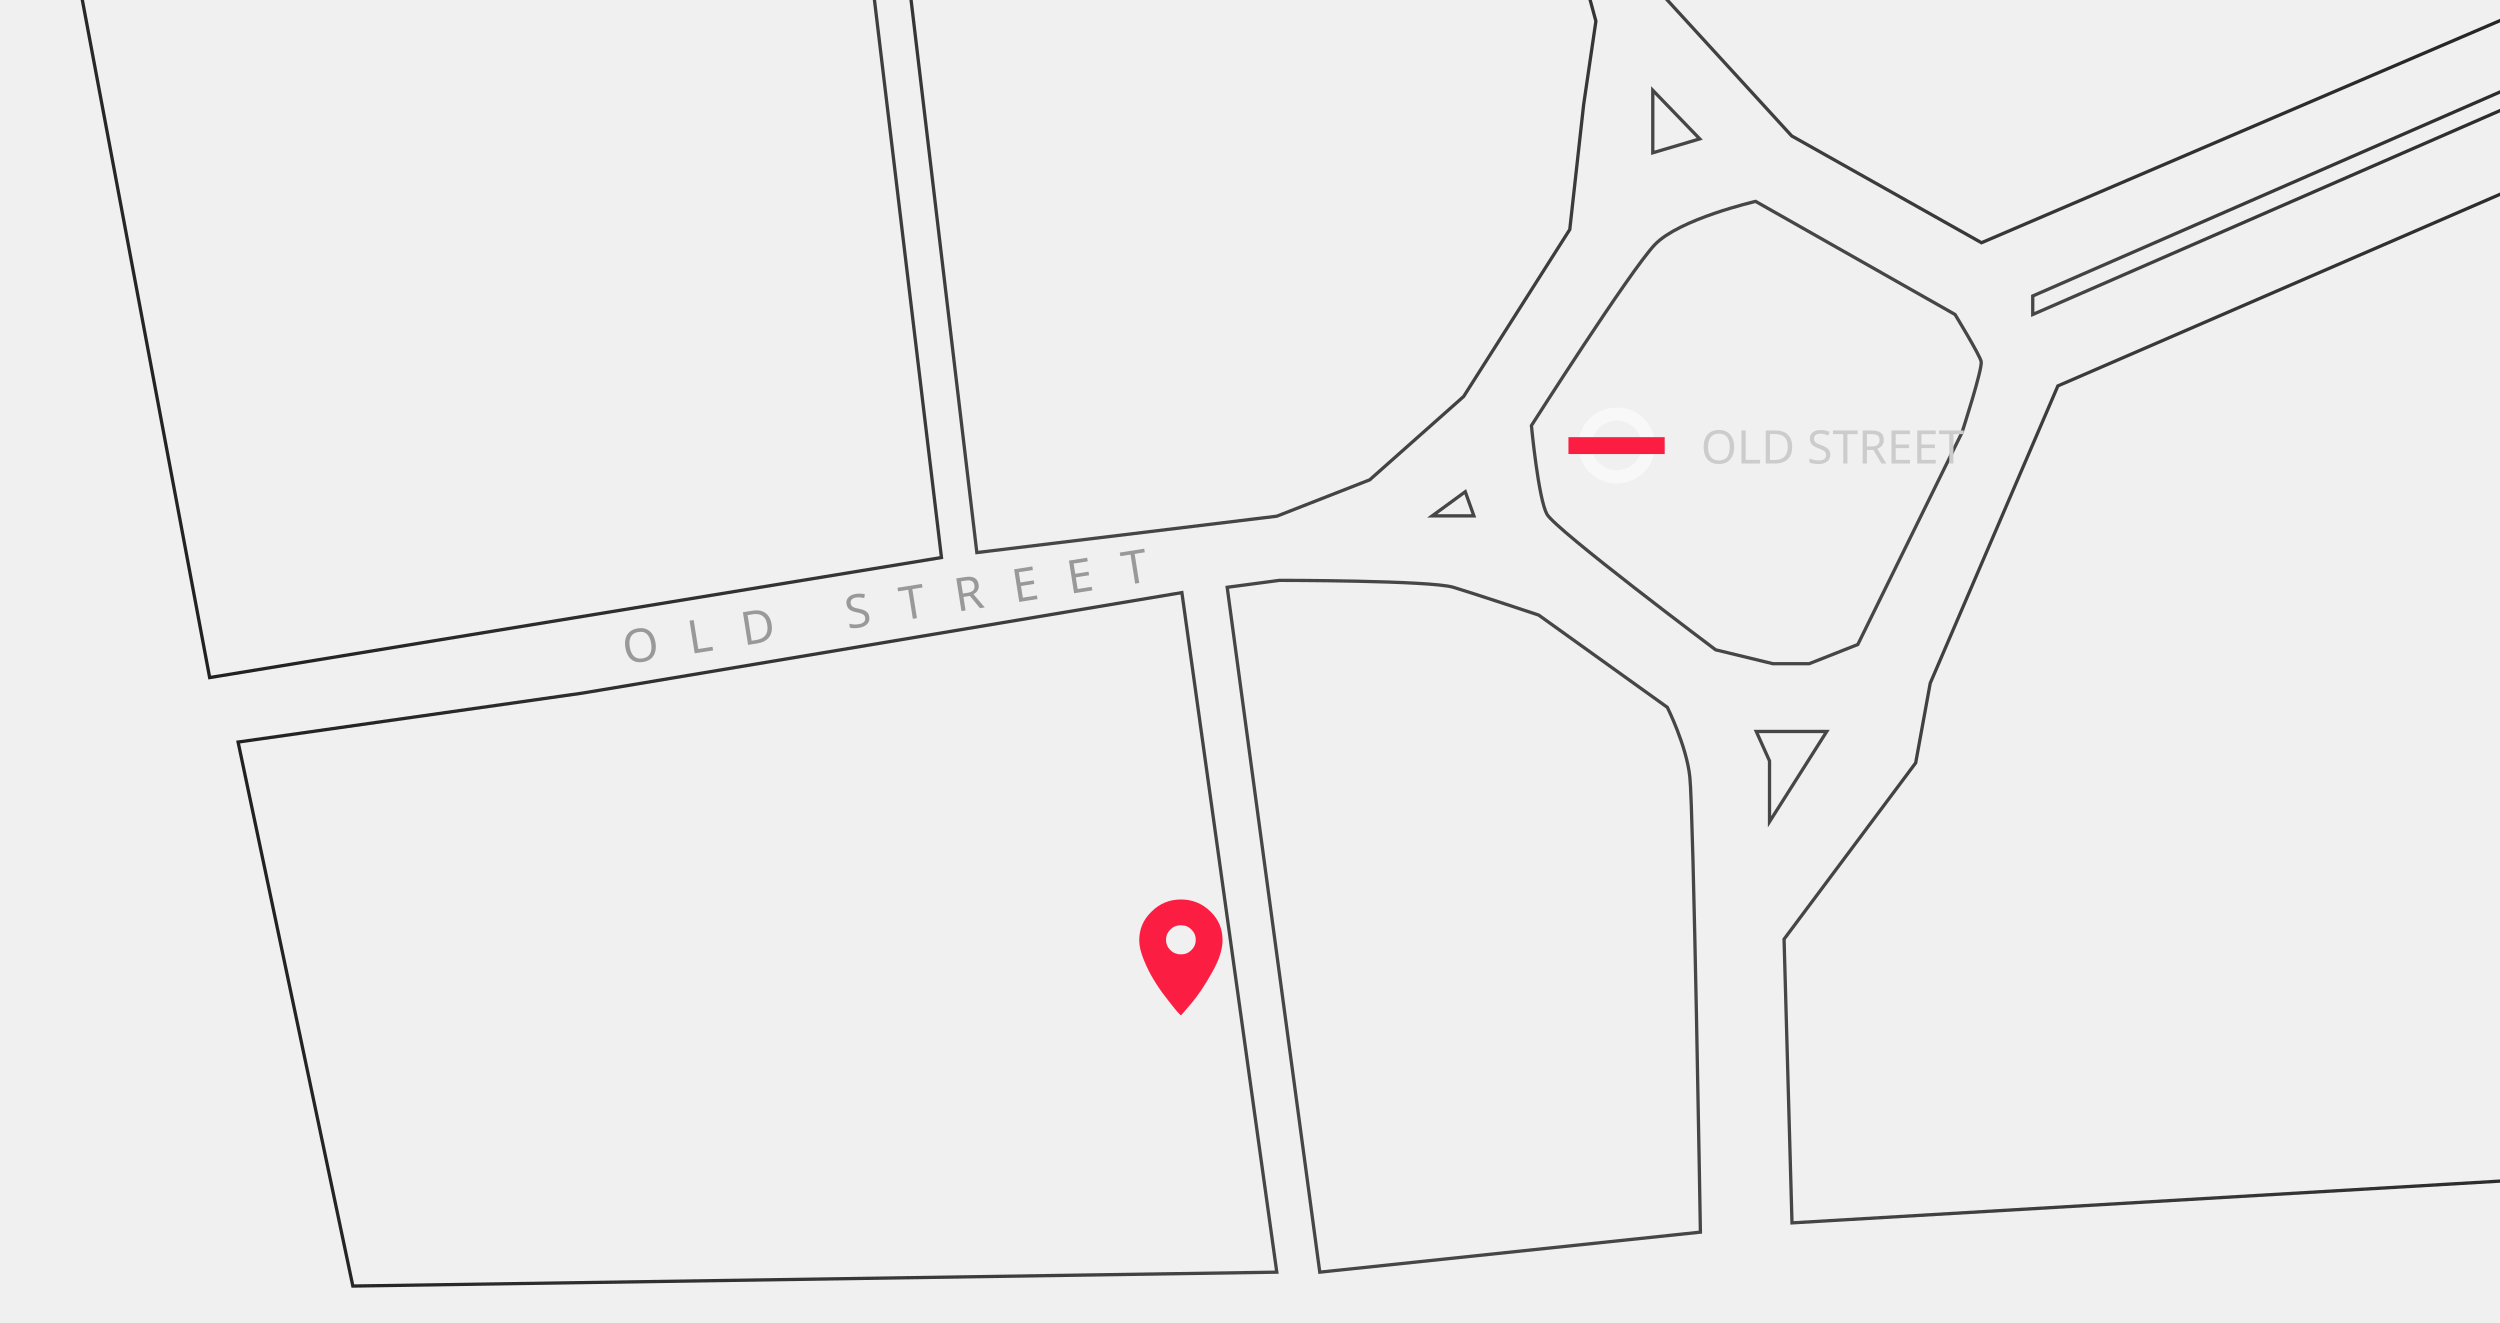
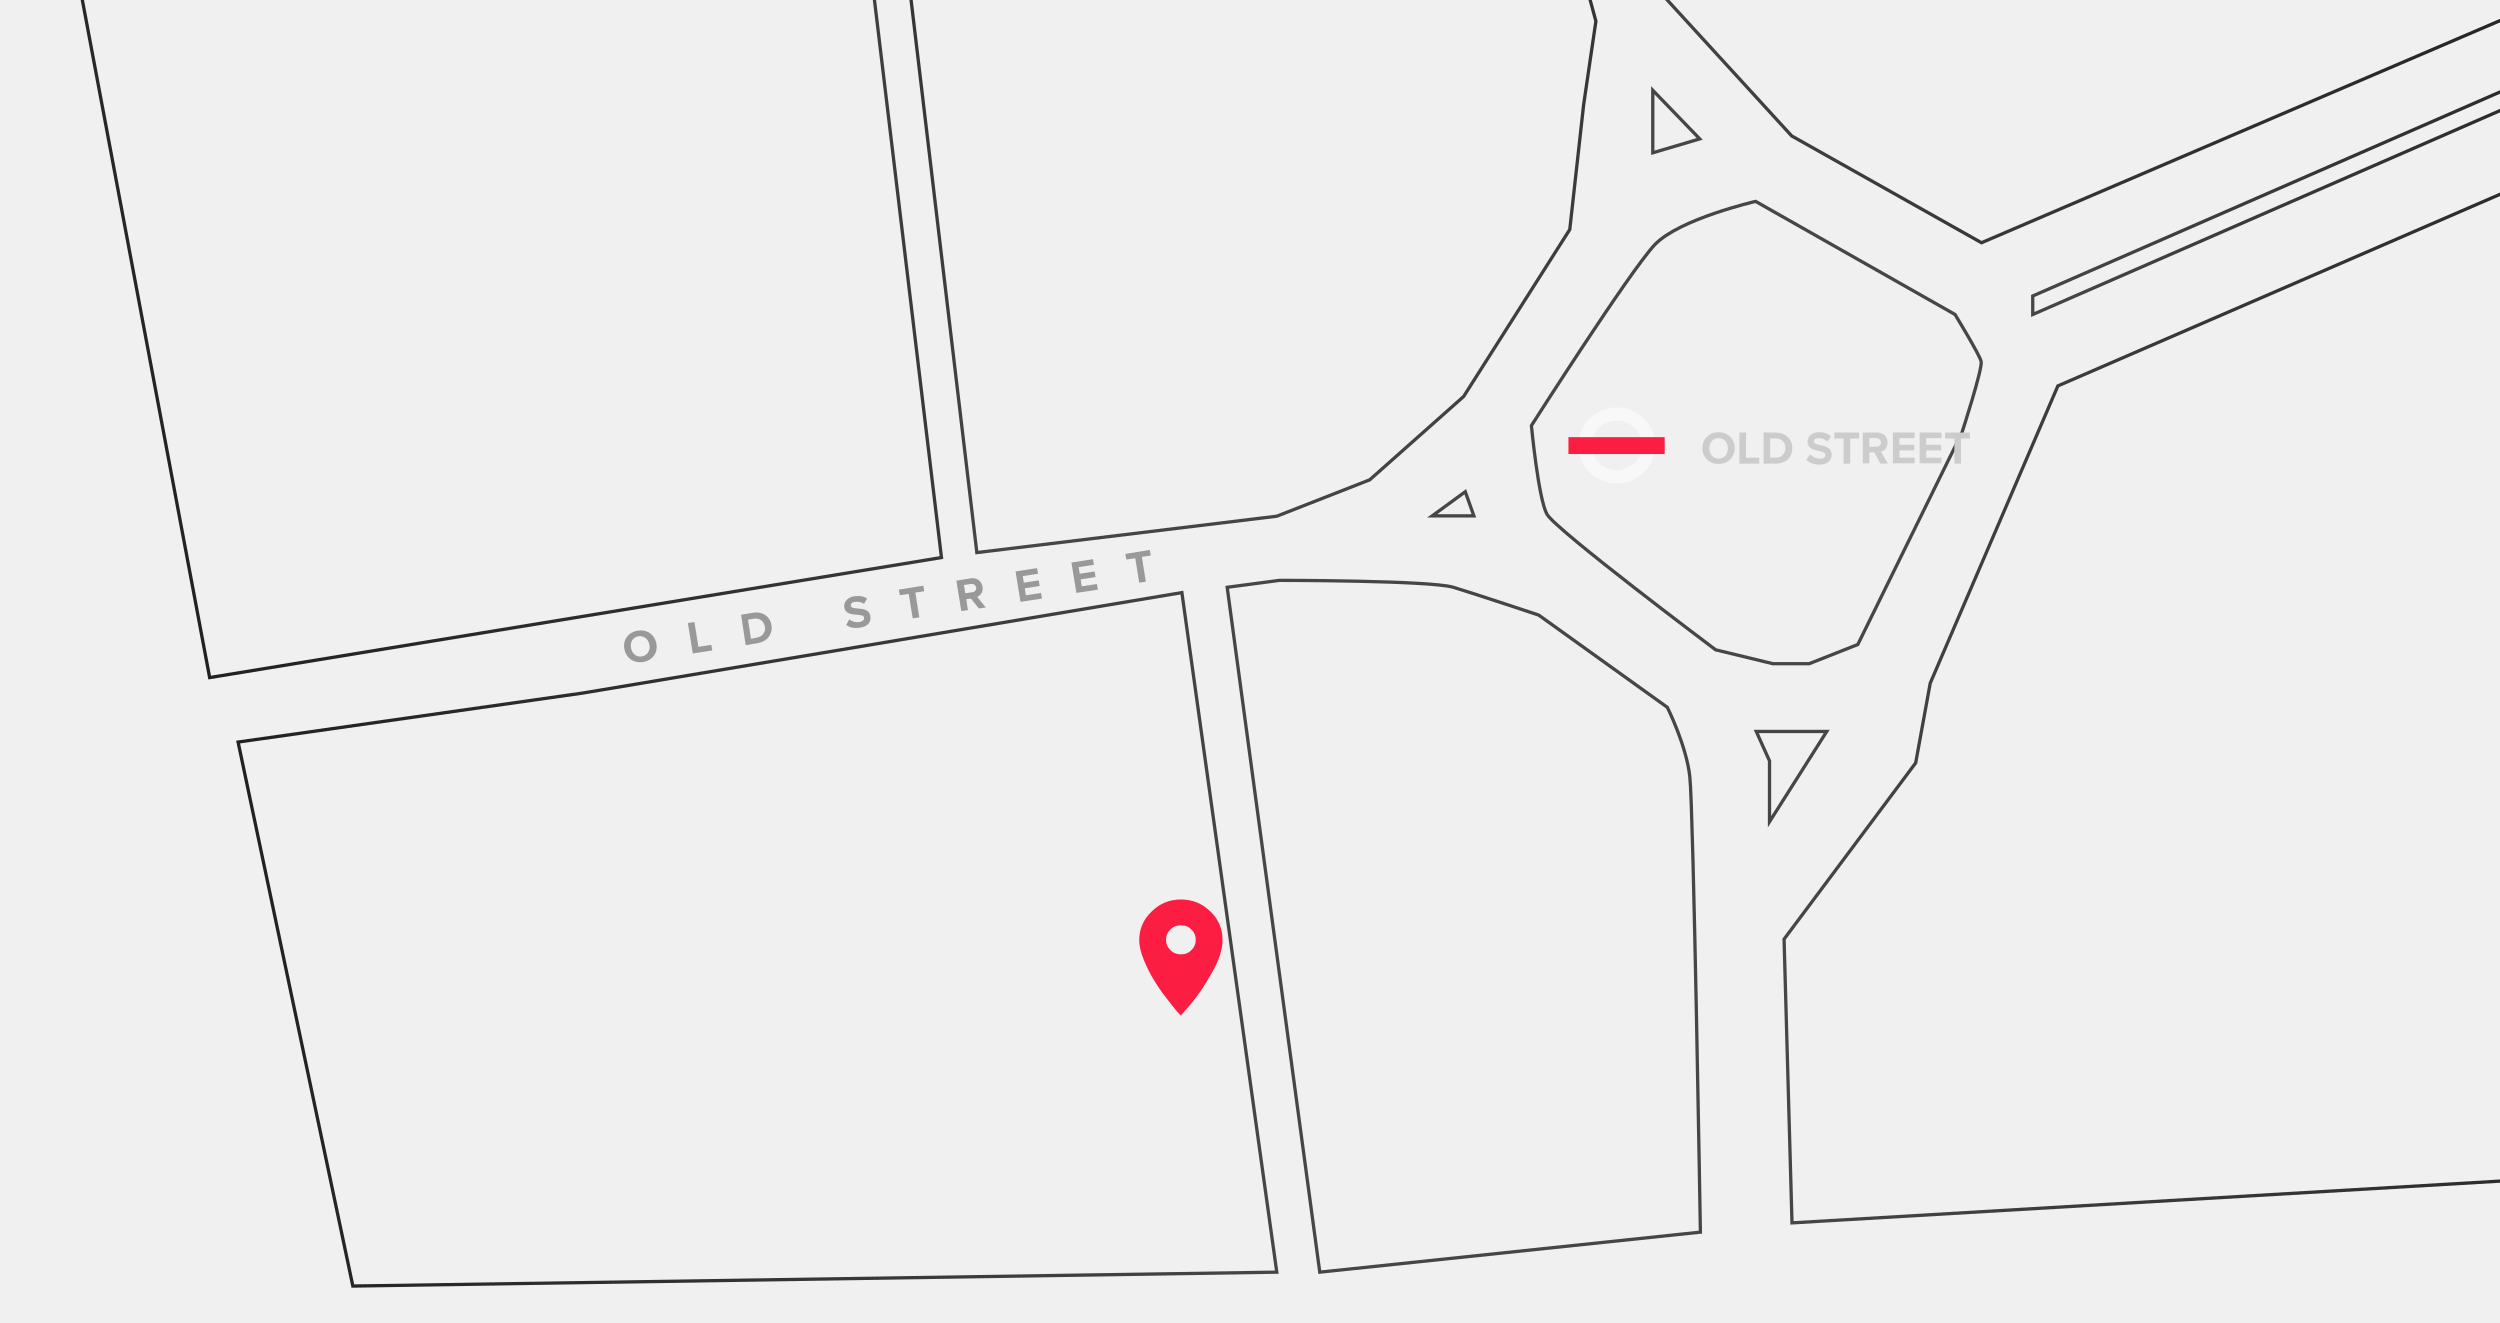
<svg xmlns="http://www.w3.org/2000/svg" version="1.1" id="Layer_1" x="0px" y="0px" viewBox="0 0 756 400" style="enable-background:new 0 0 756 400;" xml:space="preserve">
  <style type="text/css">
	.st0{fill:none;stroke:#464646;stroke-miterlimit:10;}
	.st1{fill:none;stroke:url(#SVGID_1_);stroke-miterlimit:10;}
	.st2{fill:none;stroke:url(#SVGID_2_);stroke-miterlimit:10;}
	.st3{fill:none;stroke:url(#SVGID_3_);stroke-miterlimit:10;}
	.st4{fill:none;stroke:url(#SVGID_4_);stroke-miterlimit:10;}
	.st5{fill:none;stroke:url(#SVGID_5_);stroke-miterlimit:10;}
	.st6{fill:none;stroke:url(#SVGID_6_);stroke-miterlimit:10;}
- 	.st7{filter:url(#Adobe_OpacityMaskFilter);}
- 	.st8{fill:#FFFFFF;}
- 	.st9{mask:url(#mask-2_1_);}
- 	.st10{fill:#FC1D42;}
- 	.st11{enable-background:new    ;}
- 	.st12{fill:#999999;}
- 	.st13{font-family:'ProximaNova-Bold';}
- 	.st14{font-size:14px;}
- 	.st15{letter-spacing:9;}
- 	.st16{fill:#CCCCCC;}
- 	.st17{fill:none;stroke:#F8F8F8;stroke-width:4;}
+ 	.st7{fill:#FC1D42;}
+ 	.st8{enable-background:new    ;}
+ 	.st9{fill:#999999;}
+ 	.st10{fill:#CCCCCC;}
+ 	.st11{fill:none;stroke:#F8F8F8;stroke-width:4;}
</style>
-   <path class="st0" d="M530.9,60.9c0,0-23.1,5.3-30.5,13.1s-37.3,54.7-37.3,54.7s2.1,22.1,4.7,26.8s51,41,51,41l17.3,4.2h11l14.7-5.8  l31.5-64.1c0,0,6.3-19.4,5.8-21.5c-0.5-2.1-7.9-14.2-7.9-14.2L530.9,60.9z" />
+   <path class="st0" d="M530.9,60.9c0,0-23.1,5.3-30.5,13.1s-37.3,54.7-37.3,54.7s2.1,22.1,4.7,26.8s51,41,51,41l17.3,4.2h11l14.7-5.8  l31.5-64.1c0,0,6.3-19.4,5.8-21.5s-7.9-14.2-7.9-14.2L530.9,60.9z" />
  <polygon class="st0" points="443.1,148.7 433.1,156 445.7,156 " />
  <polygon class="st0" points="499.8,46.2 514,42 499.8,27.3 " />
  <polygon class="st0" points="531.1,221.2 552.4,221.2 535.1,248.5 535.1,230.1 " />
  <path class="st0" d="M371.1,177.6l15.8-2.1c0,0,45.7,0,52.6,2.1s25.8,8.4,25.8,8.4l38.9,27.9c0,0,5.8,11.6,6.8,21  c1.1,9.5,3.2,137.7,3.2,137.7l-115.1,12.1L371.1,177.6z" />
-   <linearGradient id="SVGID_1_" gradientUnits="userSpaceOnUse" x1="71.407" y1="283.974" x2="386.625" y2="283.974">
+   <linearGradient id="SVGID_1_" gradientUnits="userSpaceOnUse" x1="71.4" y1="117.986" x2="386.673" y2="117.986" gradientTransform="matrix(1 0 0 -1 0 402)">
    <stop offset="0" style="stop-color:#212121" />
    <stop offset="1" style="stop-color:#464646" />
  </linearGradient>
  <polygon class="st1" points="357.4,179.2 176.1,209.6 72,224.4 106.7,388.9 386.1,384.7 " />
-   <linearGradient id="SVGID_2_" gradientUnits="userSpaceOnUse" x1="369.2" y1="167.622" x2="369.2" y2="-191.394">
+   <linearGradient id="SVGID_2_" gradientUnits="userSpaceOnUse" x1="369.267" y1="234.343" x2="369.267" y2="593.228" gradientTransform="matrix(1 0 0 -1 0 402)">
    <stop offset="0" style="stop-color:#464646" />
    <stop offset="1" style="stop-color:#212121" />
  </linearGradient>
  <path class="st2" d="M295.4,167.1l90.7-11l28.1-11l28.4-25.2l32.1-50.5l4.2-37.8l3.7-25.2c0,0-34.2-127.7-43.1-141.9  c0,0-23.1-54.1-25.8-55.2l-118.3,33.1l-39.4-6.3L295.4,167.1z" />
-   <linearGradient id="SVGID_3_" gradientUnits="userSpaceOnUse" x1="299.367" y1="-72.596" x2="1.663" y2="99.283">
+   <linearGradient id="SVGID_3_" gradientUnits="userSpaceOnUse" x1="299.374" y1="474.591" x2="1.688" y2="302.722" gradientTransform="matrix(1 0 0 -1 0 402)">
    <stop offset="0" style="stop-color:#464646" />
    <stop offset="1" style="stop-color:#212121" />
  </linearGradient>
  <polygon class="st3" points="284.7,168.6 63.4,204.9 0,-132.5 212.3,-186.7 244.4,-166.7 " />
-   <linearGradient id="SVGID_4_" gradientUnits="userSpaceOnUse" x1="474.633" y1="-44.695" x2="793.076" y2="-44.695">
+   <linearGradient id="SVGID_4_" gradientUnits="userSpaceOnUse" x1="474.592" y1="446.66" x2="793.107" y2="446.66" gradientTransform="matrix(1 0 0 -1 0 402)">
    <stop offset="0" style="stop-color:#464646" />
    <stop offset="1" style="stop-color:#212121" />
  </linearGradient>
  <polygon class="st4" points="477.1,-122.9 475.1,-104.8 503.9,-0.3 541.8,41.1 599.2,73.4 792.5,-9.4 746.7,-162.7 578.4,-130 " />
-   <linearGradient id="SVGID_5_" gradientUnits="userSpaceOnUse" x1="539.021" y1="197.441" x2="849.1" y2="197.441">
+   <linearGradient id="SVGID_5_" gradientUnits="userSpaceOnUse" x1="538.995" y1="204.559" x2="849.123" y2="204.559" gradientTransform="matrix(1 0 0 -1 0 402)">
    <stop offset="0" style="stop-color:#464646" />
    <stop offset="1" style="stop-color:#212121" />
  </linearGradient>
  <polygon class="st5" points="622.3,116.7 583.7,206.6 579.3,230.7 539.5,284 541.9,369.8 848.6,351.7 833.2,25.3 " />
-   <linearGradient id="SVGID_6_" gradientUnits="userSpaceOnUse" x1="614.186" y1="50.204" x2="812.658" y2="50.204">
+   <linearGradient id="SVGID_6_" gradientUnits="userSpaceOnUse" x1="614.2" y1="351.765" x2="812.681" y2="351.765" gradientTransform="matrix(1 0 0 -1 0 402)">
    <stop offset="0" style="stop-color:#464646" />
    <stop offset="1" style="stop-color:#212121" />
  </linearGradient>
  <polygon class="st6" points="614.7,89.5 614.7,95.1 811.8,9.1 807.8,5.2 " />
  <g id="Symbols">
    <g id="Footer" transform="translate(-684, 0)">
      <g id="Map" transform="translate(616, 0)">
-         <defs>
-           <filter id="Adobe_OpacityMaskFilter" filterUnits="userSpaceOnUse" x="255.2" y="123.2" width="408.8" height="183.8">
-             <feColorMatrix type="matrix" values="1 0 0 0 0  0 1 0 0 0  0 0 1 0 0  0 0 0 1 0" />
-           </filter>
-         </defs>
-         <mask maskUnits="userSpaceOnUse" x="255.2" y="123.2" width="408.8" height="183.8" id="mask-2_1_">
-           <g class="st7">
-             <rect id="path-1_1_" x="17.3" y="26" class="st8" width="824" height="499" />
-           </g>
-         </mask>
-         <g class="st9">
+         <g>
          <g transform="translate(37, -224)">
-             <path id="Page-1-Copy-9" class="st10" d="M388.1,496c3.5,0,6.4,1.2,8.9,3.6c2.5,2.4,3.7,5.3,3.7,8.7c0,2.7-1,6-3.2,9.8       c-2.1,3.8-4.2,6.9-6.3,9.4l-3.1,3.6c-0.4-0.4-0.8-0.9-1.4-1.5c-0.6-0.7-1.5-1.9-3-3.8s-2.7-3.7-3.8-5.5c-1.1-1.8-2.1-3.8-3-6       c-0.9-2.2-1.4-4.2-1.4-5.9c0-3.4,1.2-6.3,3.7-8.7C381.7,497.2,384.7,496,388.1,496L388.1,496z M388.1,512.6       c1.3,0,2.3-0.4,3.2-1.3c0.9-0.9,1.3-1.9,1.3-3.1s-0.4-2.2-1.3-3.1c-0.9-0.9-1.9-1.3-3.2-1.3s-2.3,0.4-3.2,1.3       c-0.9,0.9-1.3,1.9-1.3,3.1s0.4,2.2,1.3,3.1C385.8,512.2,386.9,512.6,388.1,512.6L388.1,512.6z" />
-             <g class="st11">
-               <text transform="matrix(0.9877 -0.1564 0.1564 0.9877 220.0501 424.9022)" class="st12 st13 st14 st15">OLD STREET</text>
+             <path id="Page-1-Copy-9" class="st7" d="M388.1,496c3.5,0,6.4,1.2,8.9,3.6s3.7,5.3,3.7,8.7c0,2.7-1,6-3.2,9.8       c-2.1,3.8-4.2,6.9-6.3,9.4l-3.1,3.6c-0.4-0.4-0.8-0.9-1.4-1.5c-0.6-0.7-1.5-1.9-3-3.8s-2.7-3.7-3.8-5.5c-1.1-1.8-2.1-3.8-3-6       s-1.4-4.2-1.4-5.9c0-3.4,1.2-6.3,3.7-8.7C381.7,497.2,384.7,496,388.1,496L388.1,496z M388.1,512.6c1.3,0,2.3-0.4,3.2-1.3       c0.9-0.9,1.3-1.9,1.3-3.1s-0.4-2.2-1.3-3.1s-1.9-1.3-3.2-1.3s-2.3,0.4-3.2,1.3c-0.9,0.9-1.3,1.9-1.3,3.1s0.4,2.2,1.3,3.1       C385.8,512.2,386.9,512.6,388.1,512.6L388.1,512.6z" />
+             <g class="st8">
+               <g class="st8">
+                 <path class="st9" d="M223.9,414.7c2.8-0.4,5.1,1.2,5.6,4s-1.3,5.1-4.1,5.5c-2.8,0.4-5.1-1.2-5.6-4S221.1,415.1,223.9,414.7z          M224.1,416.4c-1.7,0.3-2.6,1.7-2.3,3.5c0.3,1.7,1.6,2.9,3.3,2.6c1.7-0.3,2.6-1.8,2.3-3.5         C227.1,417.3,225.8,416.2,224.1,416.4z" />
+                 <path class="st9" d="M239,412.4l2-0.3l1.2,7.5l3.9-0.6l0.3,1.7l-5.9,0.9L239,412.4z" />
+                 <path class="st9" d="M255.1,409.9l3.6-0.6c2.9-0.5,5.2,1.1,5.6,3.8s-1.3,4.9-4.2,5.4l-3.6,0.6L255.1,409.9z M259.9,416.8         c1.8-0.3,2.7-1.8,2.4-3.3c-0.3-1.6-1.5-2.7-3.4-2.4l-1.7,0.3l0.9,5.8L259.9,416.8z" />
+                 <path class="st9" d="M287.8,411.3c0.8,0.6,1.9,1,3.1,0.8c1.1-0.2,1.5-0.8,1.4-1.3c-0.1-0.7-0.9-0.8-2.1-0.9         c-1.6-0.1-3.6-0.2-3.9-2.3c-0.2-1.5,0.9-3,3.1-3.3c1.5-0.2,2.8,0,3.8,0.7l-0.9,1.6c-0.9-0.6-1.9-0.7-2.8-0.6         c-0.9,0.1-1.3,0.6-1.2,1.2c0.1,0.6,0.9,0.7,2,0.8c1.6,0.1,3.6,0.3,3.9,2.3c0.3,1.7-0.7,3.2-3.2,3.5c-1.8,0.3-3.1-0.1-4.1-0.8         L287.8,411.3z" />
+                 <path class="st9" d="M305.8,403.6l-2.7,0.4l-0.3-1.7l7.4-1.2l0.3,1.7l-2.7,0.4l1.2,7.5l-2,0.3L305.8,403.6z" />
+                 <path class="st9" d="M324.6,405l-1.4,0.2l0.5,3.3l-2,0.3l-1.5-9.2l4.3-0.7c1.9-0.3,3.3,0.8,3.6,2.5c0.3,1.6-0.6,2.7-1.6,3.1         l2.6,3.2L327,408L324.6,405z M324.6,400.6l-2.1,0.3l0.4,2.5l2.1-0.3c0.8-0.1,1.3-0.7,1.2-1.5         C326,400.9,325.4,400.5,324.6,400.6z" />
+                 <path class="st9" d="M338.1,396.8l6.5-1l0.3,1.7l-4.6,0.7l0.3,2l4.5-0.7l0.3,1.7l-4.5,0.7l0.3,2.1l4.6-0.7l0.3,1.7l-6.5,1         L338.1,396.8z" />
+                 <path class="st9" d="M355,394.1l6.5-1l0.3,1.7l-4.6,0.7l0.3,2l4.5-0.7l0.3,1.7l-4.5,0.7l0.3,2.1l4.6-0.7l0.3,1.7l-6.5,1         L355,394.1z" />
+                 <path class="st9" d="M374.3,392.8l-2.7,0.4l-0.3-1.7l7.4-1.2l0.3,1.7l-2.7,0.4l1.2,7.5l-2,0.3L374.3,392.8z" />
+               </g>
            </g>
-             <g class="st11">
-               <text transform="matrix(1 0 0 1 545.3275 364.1824)" class="st16 st13 st14">OLD STREET</text>
+             <g class="st8">
+               <g class="st8">
+                 <path class="st10" d="M550.7,354.7c2.8,0,4.9,2,4.9,4.8c0,2.8-2.1,4.8-4.9,4.8c-2.8,0-4.9-2-4.9-4.8         C545.8,356.7,547.9,354.7,550.7,354.7z M550.7,356.5c-1.7,0-2.8,1.3-2.8,3.1c0,1.7,1.1,3.1,2.8,3.1c1.7,0,2.8-1.3,2.8-3.1         C553.5,357.8,552.4,356.5,550.7,356.5z" />
+                 <path class="st10" d="M557,354.8h2v7.6h4v1.8H557V354.8z" />
+                 <path class="st10" d="M564.3,354.8h3.7c2.9,0,5,1.9,5,4.7c0,2.8-2,4.7-5,4.7h-3.7V354.8z M568,362.4c1.8,0,2.9-1.3,2.9-2.9         c0-1.7-1-2.9-2.9-2.9h-1.7v5.8H568z" />
+                 <path class="st10" d="M578.4,361.4c0.7,0.7,1.7,1.3,3,1.3c1.1,0,1.6-0.5,1.6-1.1c0-0.7-0.8-0.9-1.9-1.2         c-1.5-0.3-3.5-0.8-3.5-2.9c0-1.6,1.3-2.8,3.5-2.8c1.5,0,2.7,0.4,3.6,1.3l-1.1,1.5c-0.8-0.7-1.8-1-2.7-1c-0.9,0-1.4,0.4-1.4,1         c0,0.6,0.8,0.8,1.9,1.1c1.5,0.3,3.5,0.8,3.5,2.9c0,1.7-1.2,3-3.7,3c-1.8,0-3.1-0.6-4-1.5L578.4,361.4z" />
+                 <path class="st10" d="M588.4,356.6h-2.7v-1.8h7.5v1.8h-2.7v7.6h-2V356.6z" />
+                 <path class="st10" d="M597.8,360.8h-1.5v3.3h-2v-9.3h4.4c1.9,0,3.1,1.3,3.1,3c0,1.7-1,2.5-2,2.8l2.1,3.6h-2.3L597.8,360.8z          M598.4,356.5h-2.1v2.6h2.1c0.8,0,1.4-0.5,1.4-1.3C599.8,357.1,599.2,356.5,598.4,356.5z" />
+                 <path class="st10" d="M603.4,354.8h6.6v1.7h-4.6v2h4.5v1.7h-4.5v2.2h4.6v1.7h-6.6V354.8z" />
+                 <path class="st10" d="M611.5,354.8h6.6v1.7h-4.6v2h4.5v1.7h-4.5v2.2h4.6v1.7h-6.6V354.8z" />
+                 <path class="st10" d="M621.9,356.6h-2.7v-1.8h7.5v1.8h-2.7v7.6h-2V356.6z" />
+               </g>
            </g>
            <g id="Tueb-logo" transform="translate(494, 322)">
-               <ellipse id="Oval-2" class="st17" cx="25.9" cy="36.7" rx="9.6" ry="9.5" />
-               <rect id="Rectangle-22" x="11.3" y="34.2" class="st10" width="29.1" height="5.1" />
+               <ellipse id="Oval-2" class="st11" cx="25.9" cy="36.7" rx="9.6" ry="9.5" />
+               <rect id="Rectangle-22" x="11.3" y="34.2" class="st7" width="29.1" height="5.1" />
            </g>
          </g>
        </g>
      </g>
    </g>
  </g>
</svg>
